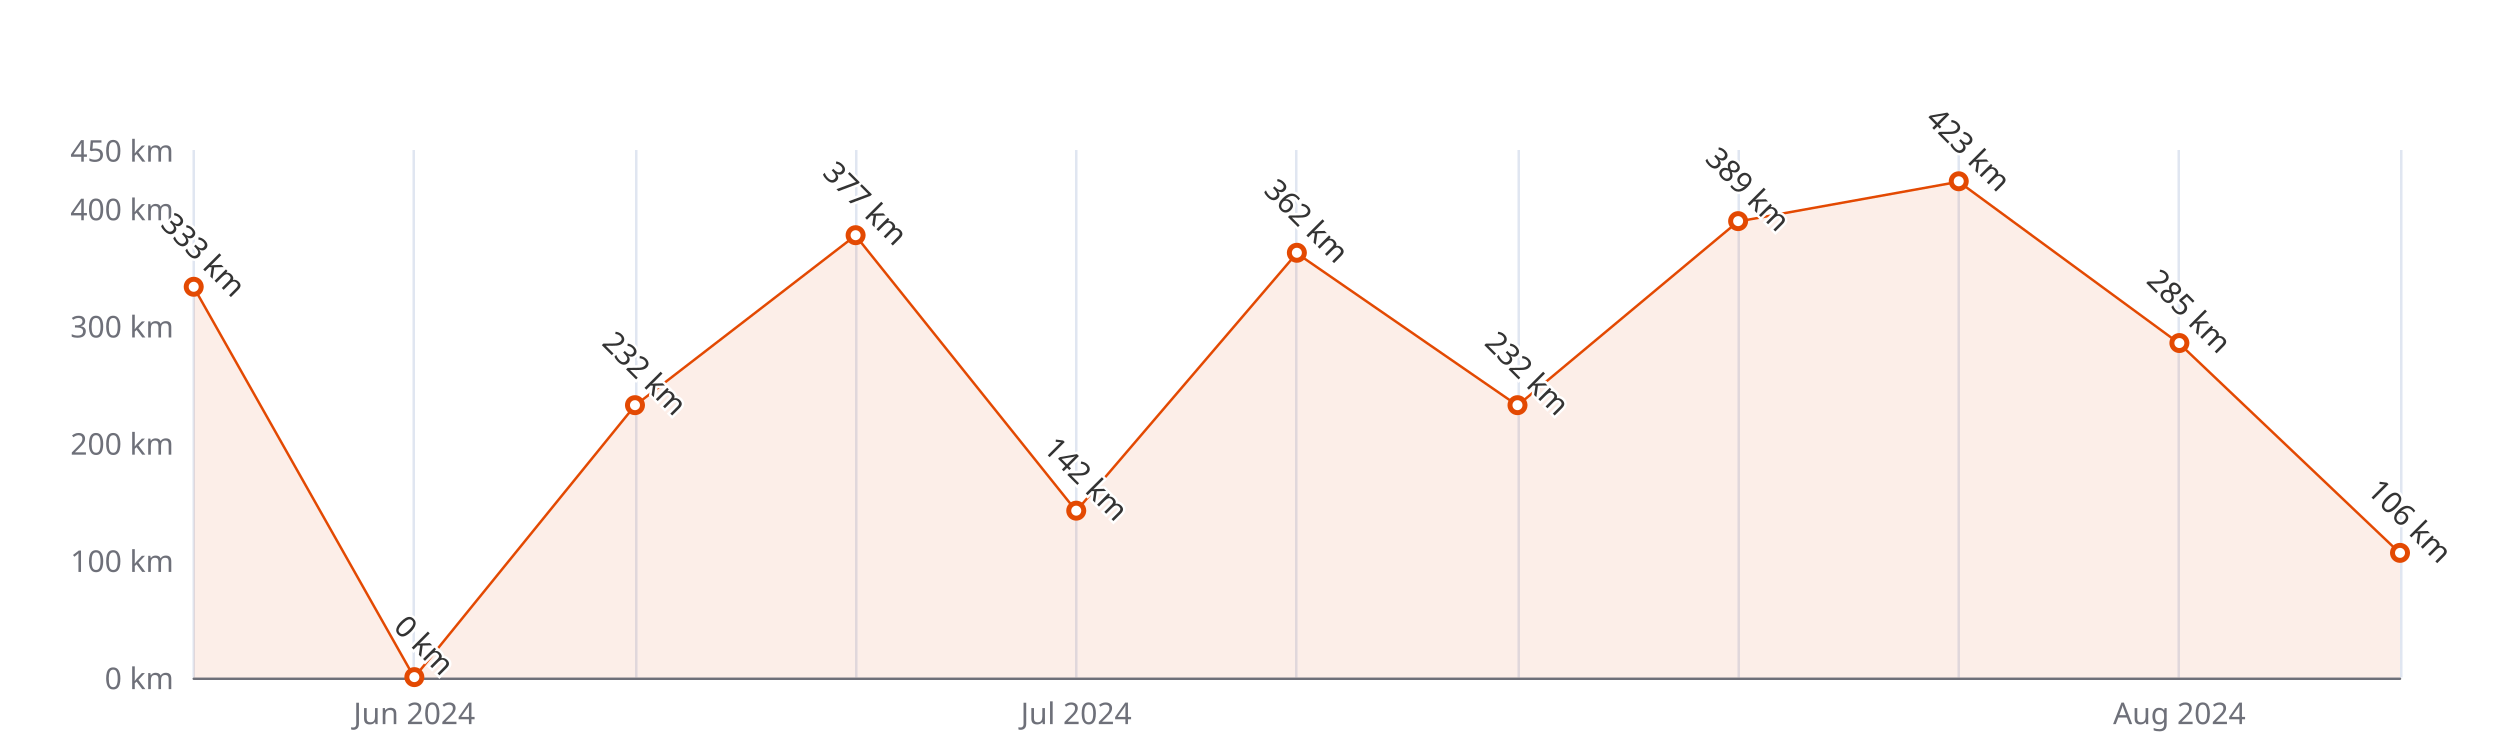
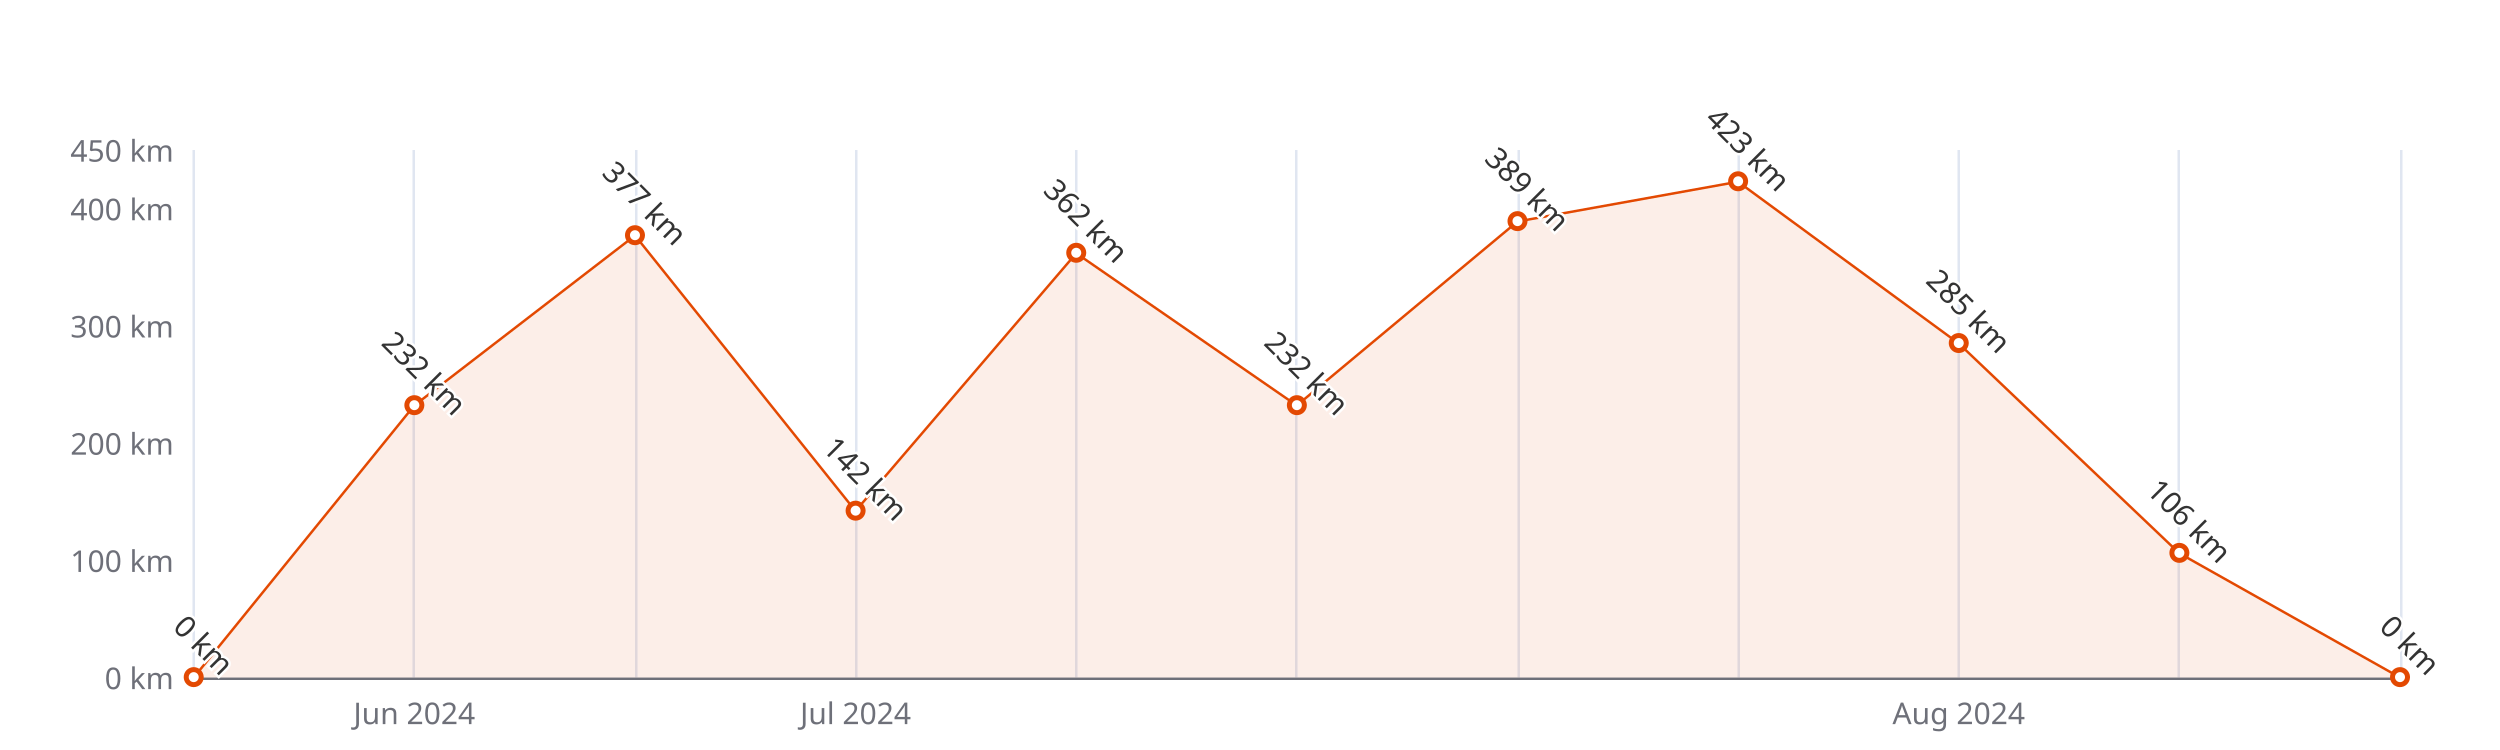
<svg xmlns="http://www.w3.org/2000/svg" width="1000" height="300" version="1.1" baseProfile="full" viewBox="0 0 1000 300">
  <rect width="1000" height="300" x="0" y="0" id="0" fill="#ffffff" />
  <path d="M77.5 60L77.5 271" fill="none" stroke="#E0E6F1" />
  <path d="M165.5 60L165.5 271" fill="none" stroke="#E0E6F1" />
  <path d="M254.5 60L254.5 271" fill="none" stroke="#E0E6F1" />
  <path d="M342.5 60L342.5 271" fill="none" stroke="#E0E6F1" />
  <path d="M430.5 60L430.5 271" fill="none" stroke="#E0E6F1" />
  <path d="M518.5 60L518.5 271" fill="none" stroke="#E0E6F1" />
  <path d="M607.5 60L607.5 271" fill="none" stroke="#E0E6F1" />
  <path d="M695.5 60L695.5 271" fill="none" stroke="#E0E6F1" />
  <path d="M783.5 60L783.5 271" fill="none" stroke="#E0E6F1" />
  <path d="M871.5 60L871.5 271" fill="none" stroke="#E0E6F1" />
  <path d="M960.5 60L960.5 271" fill="none" stroke="#E0E6F1" />
  <path d="M77.5 271.5L960 271.5" fill="none" stroke="#6E7079" stroke-linecap="round" />
  <text dominant-baseline="central" text-anchor="end" style="font-size:12px;font-family:sans-serif;" xml:space="preserve" transform="translate(69.48 271)" fill="#6E7079">0 km</text>
  <text dominant-baseline="central" text-anchor="end" style="font-size:12px;font-family:sans-serif;" xml:space="preserve" transform="translate(69.48 224.1111)" fill="#6E7079">100 km</text>
  <text dominant-baseline="central" text-anchor="end" style="font-size:12px;font-family:sans-serif;" xml:space="preserve" transform="translate(69.48 177.2222)" fill="#6E7079">200 km</text>
  <text dominant-baseline="central" text-anchor="end" style="font-size:12px;font-family:sans-serif;" xml:space="preserve" transform="translate(69.48 130.3333)" fill="#6E7079">300 km</text>
  <text dominant-baseline="central" text-anchor="end" style="font-size:12px;font-family:sans-serif;" xml:space="preserve" transform="translate(69.48 83.4444)" fill="#6E7079">400 km</text>
  <text dominant-baseline="central" text-anchor="end" style="font-size:12px;font-family:sans-serif;" xml:space="preserve" transform="translate(69.48 60)" fill="#6E7079">450 km</text>
  <text dominant-baseline="central" text-anchor="middle" style="font-size:12px;font-family:sans-serif;" xml:space="preserve" y="6" transform="translate(165.732 279)" fill="#6E7079">Jun 2024</text>
-   <text dominant-baseline="central" text-anchor="middle" style="font-size:12px;font-family:sans-serif;" xml:space="preserve" y="6" transform="translate(430.488 279)" fill="#6E7079">Jul 2024</text>
-   <text dominant-baseline="central" text-anchor="middle" style="font-size:12px;font-family:sans-serif;" xml:space="preserve" y="6" transform="translate(871.748 279)" fill="#6E7079">Aug 2024</text>
+   <text dominant-baseline="central" text-anchor="middle" style="font-size:12px;font-family:sans-serif;" xml:space="preserve" y="6" transform="translate(342.236 279)" fill="#6E7079">Jul 2024</text>
+   <text dominant-baseline="central" text-anchor="middle" style="font-size:12px;font-family:sans-serif;" xml:space="preserve" y="6" transform="translate(783.496 279)" fill="#6E7079">Aug 2024</text>
  <g clip-path="url(#zr5-c0)">
-     <path d="M77.5 114.9L165.7 271L254 162.2L342.2 94.2L430.5 204.4L518.7 101.3L607 162.2L695.2 88.6L783.5 72.7L871.7 137.4L960 221.3L960 271L871.7 271L783.5 271L695.2 271L607 271L518.7 271L430.5 271L342.2 271L254 271L165.7 271L77.5 271Z" fill="rgb(227,73,2)" fill-opacity="0.09" />
-     <path d="M77.5 114.9L165.7 271L254 162.2L342.2 94.2L430.5 204.4L518.7 101.3L607 162.2L695.2 88.6L783.5 72.7L871.7 137.4L960 221.3" fill="none" stroke="#E34902" stroke-linejoin="bevel" />
+     <path d="M77.5 271L165.7 162.2L254 94.2L342.2 204.4L430.5 101.3L518.7 162.2L607 88.6L695.2 72.7L783.5 137.4L871.7 221.3L960 271L871.7 271L783.5 271L695.2 271L607 271L518.7 271L430.5 271L342.2 271L254 271L165.7 271L77.5 271Z" fill="rgb(227,73,2)" fill-opacity="0.09" />
+     <path d="M77.5 271L165.7 162.2L254 94.2L342.2 204.4L430.5 101.3L518.7 162.2L607 88.6L695.2 72.7L783.5 137.4L871.7 221.3L960 271" fill="none" stroke="#E34902" stroke-linejoin="bevel" />
  </g>
-   <path d="M1 0A1 1 0 1 1 1 -0.1A1 1 0 0 1 1 0" transform="matrix(3,0,0,3,77.48,114.86)" fill="#fff" stroke="#E34902" stroke-width="0.667" />
-   <path d="M1 0A1 1 0 1 1 1 -0.1A1 1 0 0 1 1 0" transform="matrix(3,0,0,3,165.732,271)" fill="#fff" stroke="#E34902" stroke-width="0.667" />
-   <path d="M1 0A1 1 0 1 1 1 -0.1A1 1 0 0 1 1 0" transform="matrix(3,0,0,3,253.984,162.2178)" fill="#fff" stroke="#E34902" stroke-width="0.667" />
-   <path d="M1 0A1 1 0 1 1 1 -0.1A1 1 0 0 1 1 0" transform="matrix(3,0,0,3,342.236,94.2289)" fill="#fff" stroke="#E34902" stroke-width="0.667" />
-   <path d="M1 0A1 1 0 1 1 1 -0.1A1 1 0 0 1 1 0" transform="matrix(3,0,0,3,430.488,204.4178)" fill="#fff" stroke="#E34902" stroke-width="0.667" />
-   <path d="M1 0A1 1 0 1 1 1 -0.1A1 1 0 0 1 1 0" transform="matrix(3,0,0,3,518.74,101.2622)" fill="#fff" stroke="#E34902" stroke-width="0.667" />
-   <path d="M1 0A1 1 0 1 1 1 -0.1A1 1 0 0 1 1 0" transform="matrix(3,0,0,3,606.992,162.2178)" fill="#fff" stroke="#E34902" stroke-width="0.667" />
-   <path d="M1 0A1 1 0 1 1 1 -0.1A1 1 0 0 1 1 0" transform="matrix(3,0,0,3,695.244,88.6022)" fill="#fff" stroke="#E34902" stroke-width="0.667" />
-   <path d="M1 0A1 1 0 1 1 1 -0.1A1 1 0 0 1 1 0" transform="matrix(3,0,0,3,783.496,72.66)" fill="#fff" stroke="#E34902" stroke-width="0.667" />
-   <path d="M1 0A1 1 0 1 1 1 -0.1A1 1 0 0 1 1 0" transform="matrix(3,0,0,3,871.748,137.3667)" fill="#fff" stroke="#E34902" stroke-width="0.667" />
-   <path d="M1 0A1 1 0 1 1 1 -0.1A1 1 0 0 1 1 0" transform="matrix(3,0,0,3,960,221.2978)" fill="#fff" stroke="#E34902" stroke-width="0.667" />
-   <text dominant-baseline="central" text-anchor="middle" style="font-size:12px;font-family:sans-serif;" xml:space="preserve" y="-6" transform="matrix(0.707,0.707,-0.707,0.707,77.48,105.86)" fill="#333" stroke="rgb(255,255,255)" stroke-width="2" paint-order="stroke" stroke-miterlimit="2">333 km</text>
-   <text dominant-baseline="central" text-anchor="middle" style="font-size:12px;font-family:sans-serif;" xml:space="preserve" y="-6" transform="matrix(0.707,0.707,-0.707,0.707,165.732,262)" fill="#333" stroke="rgb(255,255,255)" stroke-width="2" paint-order="stroke" stroke-miterlimit="2">0 km</text>
-   <text dominant-baseline="central" text-anchor="middle" style="font-size:12px;font-family:sans-serif;" xml:space="preserve" y="-6" transform="matrix(0.707,0.707,-0.707,0.707,253.984,153.2178)" fill="#333" stroke="rgb(255,255,255)" stroke-width="2" paint-order="stroke" stroke-miterlimit="2">232 km</text>
-   <text dominant-baseline="central" text-anchor="middle" style="font-size:12px;font-family:sans-serif;" xml:space="preserve" y="-6" transform="matrix(0.707,0.707,-0.707,0.707,342.236,85.2289)" fill="#333" stroke="rgb(255,255,255)" stroke-width="2" paint-order="stroke" stroke-miterlimit="2">377 km</text>
-   <text dominant-baseline="central" text-anchor="middle" style="font-size:12px;font-family:sans-serif;" xml:space="preserve" y="-6" transform="matrix(0.707,0.707,-0.707,0.707,430.488,195.4178)" fill="#333" stroke="rgb(255,255,255)" stroke-width="2" paint-order="stroke" stroke-miterlimit="2">142 km</text>
-   <text dominant-baseline="central" text-anchor="middle" style="font-size:12px;font-family:sans-serif;" xml:space="preserve" y="-6" transform="matrix(0.707,0.707,-0.707,0.707,518.74,92.2622)" fill="#333" stroke="rgb(255,255,255)" stroke-width="2" paint-order="stroke" stroke-miterlimit="2">362 km</text>
-   <text dominant-baseline="central" text-anchor="middle" style="font-size:12px;font-family:sans-serif;" xml:space="preserve" y="-6" transform="matrix(0.707,0.707,-0.707,0.707,606.992,153.2178)" fill="#333" stroke="rgb(255,255,255)" stroke-width="2" paint-order="stroke" stroke-miterlimit="2">232 km</text>
-   <text dominant-baseline="central" text-anchor="middle" style="font-size:12px;font-family:sans-serif;" xml:space="preserve" y="-6" transform="matrix(0.707,0.707,-0.707,0.707,695.244,79.6022)" fill="#333" stroke="rgb(255,255,255)" stroke-width="2" paint-order="stroke" stroke-miterlimit="2">389 km</text>
-   <text dominant-baseline="central" text-anchor="middle" style="font-size:12px;font-family:sans-serif;" xml:space="preserve" y="-6" transform="matrix(0.707,0.707,-0.707,0.707,783.496,63.66)" fill="#333" stroke="rgb(255,255,255)" stroke-width="2" paint-order="stroke" stroke-miterlimit="2">423 km</text>
-   <text dominant-baseline="central" text-anchor="middle" style="font-size:12px;font-family:sans-serif;" xml:space="preserve" y="-6" transform="matrix(0.707,0.707,-0.707,0.707,871.748,128.3667)" fill="#333" stroke="rgb(255,255,255)" stroke-width="2" paint-order="stroke" stroke-miterlimit="2">285 km</text>
-   <text dominant-baseline="central" text-anchor="middle" style="font-size:12px;font-family:sans-serif;" xml:space="preserve" y="-6" transform="matrix(0.707,0.707,-0.707,0.707,960,212.2978)" fill="#333" stroke="rgb(255,255,255)" stroke-width="2" paint-order="stroke" stroke-miterlimit="2">106 km</text>
+   <path d="M1 0A1 1 0 1 1 1 -0.1A1 1 0 0 1 1 0" transform="matrix(3,0,0,3,77.48,271)" fill="#fff" stroke="#E34902" stroke-width="0.667" />
+   <path d="M1 0A1 1 0 1 1 1 -0.1A1 1 0 0 1 1 0" transform="matrix(3,0,0,3,165.732,162.2178)" fill="#fff" stroke="#E34902" stroke-width="0.667" />
+   <path d="M1 0A1 1 0 1 1 1 -0.1A1 1 0 0 1 1 0" transform="matrix(3,0,0,3,253.984,94.2289)" fill="#fff" stroke="#E34902" stroke-width="0.667" />
+   <path d="M1 0A1 1 0 1 1 1 -0.1A1 1 0 0 1 1 0" transform="matrix(3,0,0,3,342.236,204.4178)" fill="#fff" stroke="#E34902" stroke-width="0.667" />
+   <path d="M1 0A1 1 0 1 1 1 -0.1A1 1 0 0 1 1 0" transform="matrix(3,0,0,3,430.488,101.2622)" fill="#fff" stroke="#E34902" stroke-width="0.667" />
+   <path d="M1 0A1 1 0 1 1 1 -0.1A1 1 0 0 1 1 0" transform="matrix(3,0,0,3,518.74,162.2178)" fill="#fff" stroke="#E34902" stroke-width="0.667" />
+   <path d="M1 0A1 1 0 1 1 1 -0.1A1 1 0 0 1 1 0" transform="matrix(3,0,0,3,606.992,88.6022)" fill="#fff" stroke="#E34902" stroke-width="0.667" />
+   <path d="M1 0A1 1 0 1 1 1 -0.1A1 1 0 0 1 1 0" transform="matrix(3,0,0,3,695.244,72.66)" fill="#fff" stroke="#E34902" stroke-width="0.667" />
+   <path d="M1 0A1 1 0 1 1 1 -0.1A1 1 0 0 1 1 0" transform="matrix(3,0,0,3,783.496,137.3667)" fill="#fff" stroke="#E34902" stroke-width="0.667" />
+   <path d="M1 0A1 1 0 1 1 1 -0.1A1 1 0 0 1 1 0" transform="matrix(3,0,0,3,871.748,221.2978)" fill="#fff" stroke="#E34902" stroke-width="0.667" />
+   <path d="M1 0A1 1 0 1 1 1 -0.1A1 1 0 0 1 1 0" transform="matrix(3,0,0,3,960,271)" fill="#fff" stroke="#E34902" stroke-width="0.667" />
+   <text dominant-baseline="central" text-anchor="middle" style="font-size:12px;font-family:sans-serif;" xml:space="preserve" y="-6" transform="matrix(0.707,0.707,-0.707,0.707,77.48,262)" fill="#333" stroke="rgb(255,255,255)" stroke-width="2" paint-order="stroke" stroke-miterlimit="2">0 km</text>
+   <text dominant-baseline="central" text-anchor="middle" style="font-size:12px;font-family:sans-serif;" xml:space="preserve" y="-6" transform="matrix(0.707,0.707,-0.707,0.707,165.732,153.2178)" fill="#333" stroke="rgb(255,255,255)" stroke-width="2" paint-order="stroke" stroke-miterlimit="2">232 km</text>
+   <text dominant-baseline="central" text-anchor="middle" style="font-size:12px;font-family:sans-serif;" xml:space="preserve" y="-6" transform="matrix(0.707,0.707,-0.707,0.707,253.984,85.2289)" fill="#333" stroke="rgb(255,255,255)" stroke-width="2" paint-order="stroke" stroke-miterlimit="2">377 km</text>
+   <text dominant-baseline="central" text-anchor="middle" style="font-size:12px;font-family:sans-serif;" xml:space="preserve" y="-6" transform="matrix(0.707,0.707,-0.707,0.707,342.236,195.4178)" fill="#333" stroke="rgb(255,255,255)" stroke-width="2" paint-order="stroke" stroke-miterlimit="2">142 km</text>
+   <text dominant-baseline="central" text-anchor="middle" style="font-size:12px;font-family:sans-serif;" xml:space="preserve" y="-6" transform="matrix(0.707,0.707,-0.707,0.707,430.488,92.2622)" fill="#333" stroke="rgb(255,255,255)" stroke-width="2" paint-order="stroke" stroke-miterlimit="2">362 km</text>
+   <text dominant-baseline="central" text-anchor="middle" style="font-size:12px;font-family:sans-serif;" xml:space="preserve" y="-6" transform="matrix(0.707,0.707,-0.707,0.707,518.74,153.2178)" fill="#333" stroke="rgb(255,255,255)" stroke-width="2" paint-order="stroke" stroke-miterlimit="2">232 km</text>
+   <text dominant-baseline="central" text-anchor="middle" style="font-size:12px;font-family:sans-serif;" xml:space="preserve" y="-6" transform="matrix(0.707,0.707,-0.707,0.707,606.992,79.6022)" fill="#333" stroke="rgb(255,255,255)" stroke-width="2" paint-order="stroke" stroke-miterlimit="2">389 km</text>
+   <text dominant-baseline="central" text-anchor="middle" style="font-size:12px;font-family:sans-serif;" xml:space="preserve" y="-6" transform="matrix(0.707,0.707,-0.707,0.707,695.244,63.66)" fill="#333" stroke="rgb(255,255,255)" stroke-width="2" paint-order="stroke" stroke-miterlimit="2">423 km</text>
+   <text dominant-baseline="central" text-anchor="middle" style="font-size:12px;font-family:sans-serif;" xml:space="preserve" y="-6" transform="matrix(0.707,0.707,-0.707,0.707,783.496,128.3667)" fill="#333" stroke="rgb(255,255,255)" stroke-width="2" paint-order="stroke" stroke-miterlimit="2">285 km</text>
+   <text dominant-baseline="central" text-anchor="middle" style="font-size:12px;font-family:sans-serif;" xml:space="preserve" y="-6" transform="matrix(0.707,0.707,-0.707,0.707,871.748,212.2978)" fill="#333" stroke="rgb(255,255,255)" stroke-width="2" paint-order="stroke" stroke-miterlimit="2">106 km</text>
+   <text dominant-baseline="central" text-anchor="middle" style="font-size:12px;font-family:sans-serif;" xml:space="preserve" y="-6" transform="matrix(0.707,0.707,-0.707,0.707,960,262)" fill="#333" stroke="rgb(255,255,255)" stroke-width="2" paint-order="stroke" stroke-miterlimit="2">0 km</text>
  <defs>
    <clipPath id="zr5-c0">
      <path d="M76 59.5l884 0l0 212l-884 0Z" fill="#000" />
    </clipPath>
  </defs>
</svg>
